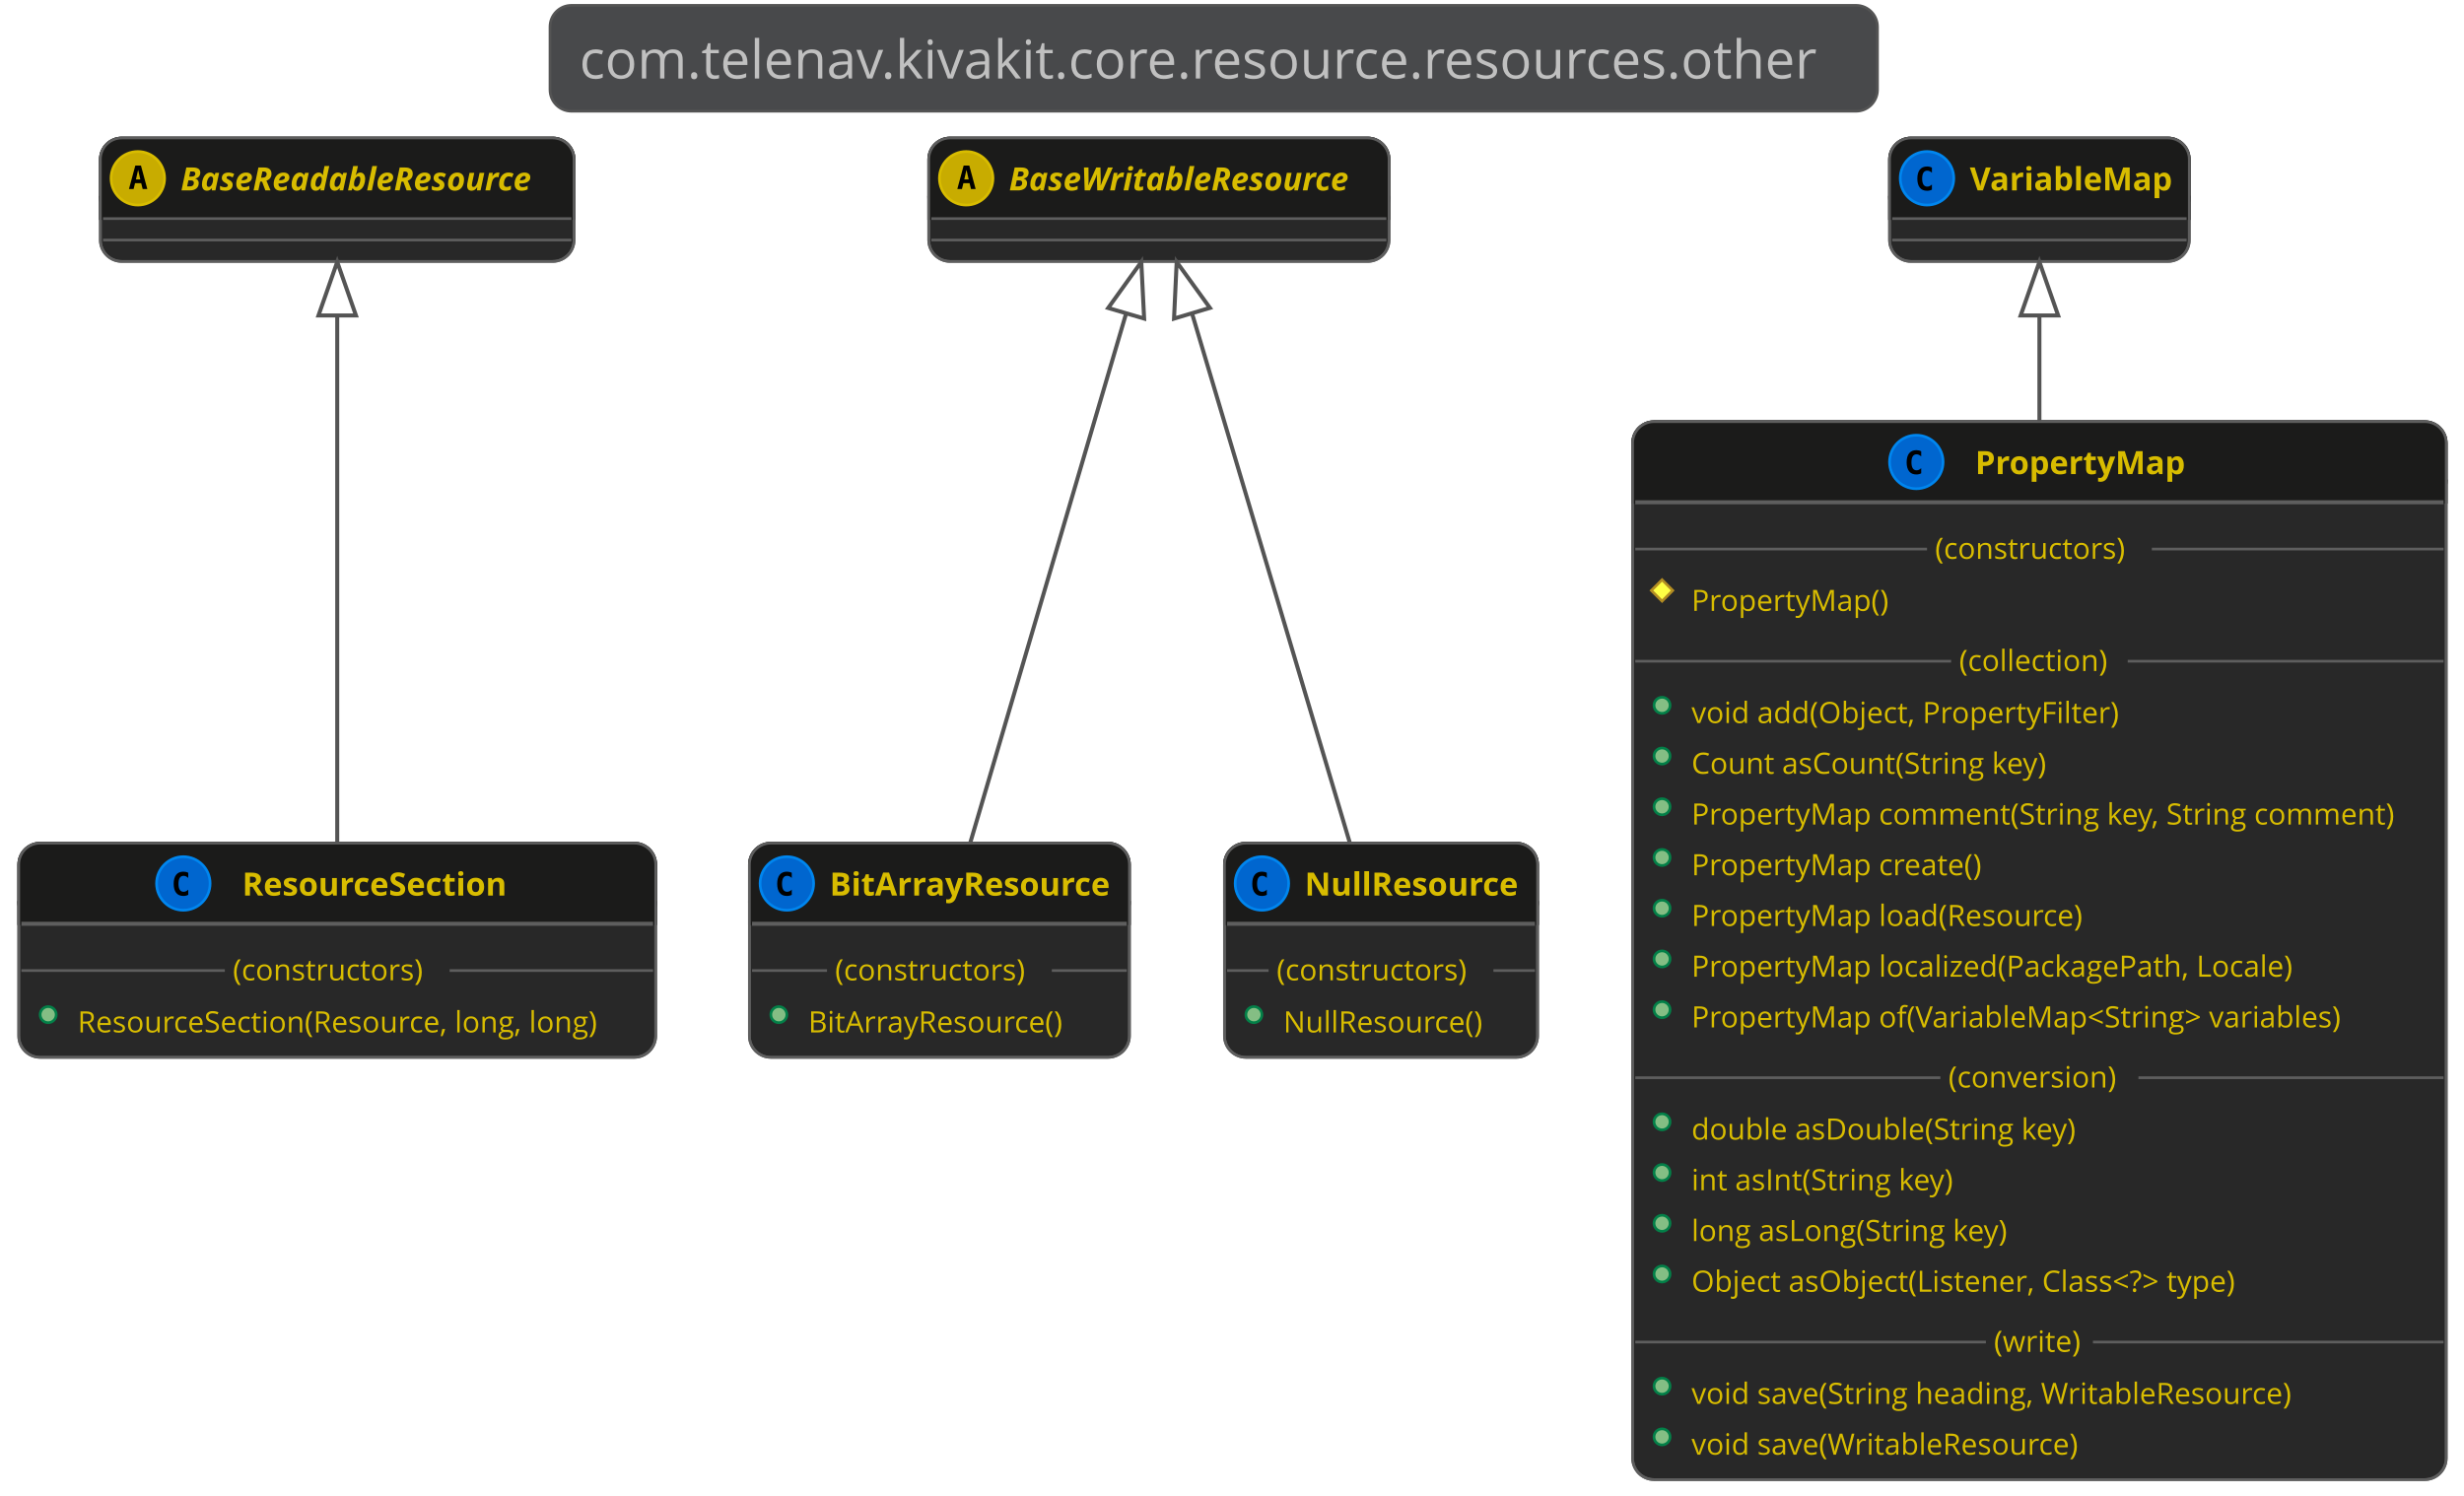
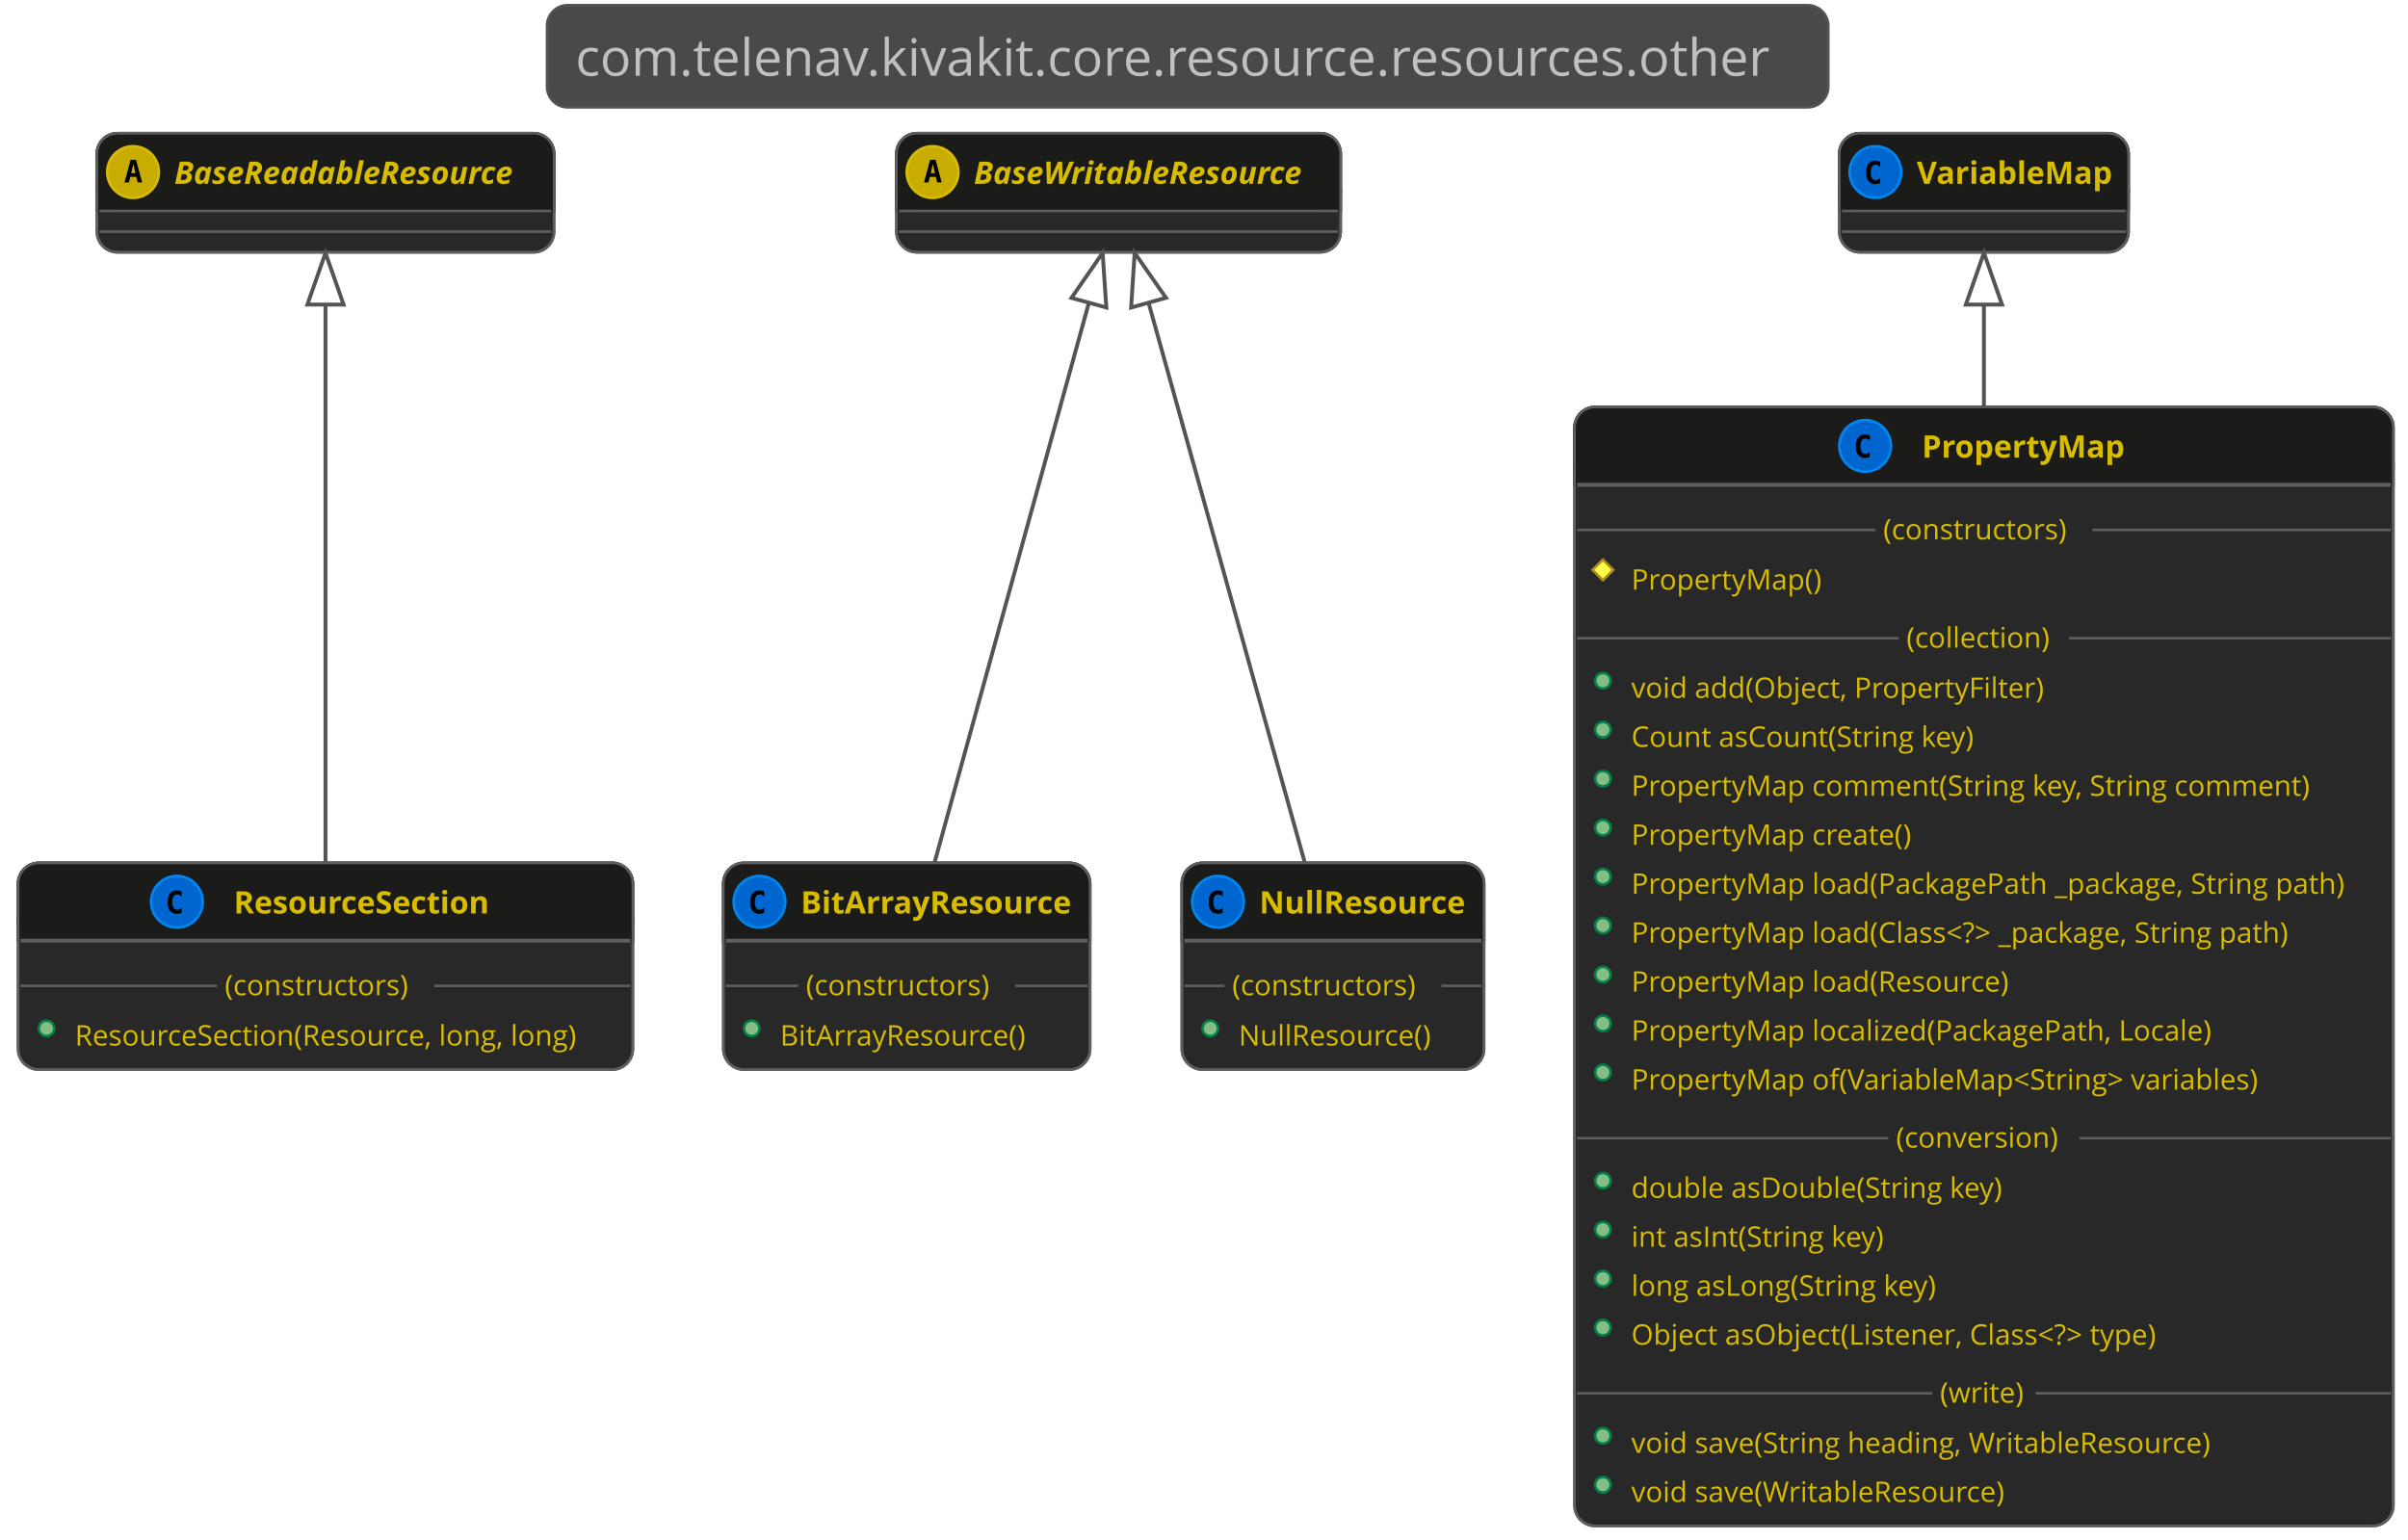
- <svg xmlns="http://www.w3.org/2000/svg" contentScriptType="application/ecmascript" contentStyleType="text/css" height="582.292px" preserveAspectRatio="none" style="width:959px;height:582px;background:#333333;" version="1.1" viewBox="0 0 959 582" width="959.375px" zoomAndPan="magnify">
+ <svg xmlns="http://www.w3.org/2000/svg" contentScriptType="application/ecmascript" contentStyleType="text/css" height="621.875px" preserveAspectRatio="none" style="width:971px;height:621px;background:#333333;" version="1.1" viewBox="0 0 971 621" width="971.875px" zoomAndPan="magnify">
  <defs />
  <g>
-     <rect fill="#48494B" height="41.203" rx="8.333" ry="8.333" style="stroke:#545454;stroke-width:1.042;" width="516.667" x="214.062" y="2.083" />
-     <text fill="#C0C0C0" font-family="Open Sans,Avenir,Nunito,Arial,Helvetica,SansSerif" font-size="20.833" lengthAdjust="spacing" textLength="493.75" x="225.521" y="30.558">com.telenav.kivakit.core.resource.resources.other</text>
+     <rect fill="#48494B" height="41.203" rx="8.333" ry="8.333" style="stroke:#545454;stroke-width:1.042;" width="516.667" x="220.573" y="2.083" />
+     <text fill="#C0C0C0" font-family="Open Sans,Avenir,Nunito,Arial,Helvetica,SansSerif" font-size="20.833" lengthAdjust="spacing" textLength="493.75" x="232.031" y="30.558">com.telenav.kivakit.core.resource.resources.other</text>
    <rect codeLine="6" fill="#282828" height="48.055" id="BaseReadableResource" rx="8.333" ry="8.333" style="stroke:#5E5E5E;stroke-width:1.042;" width="184.375" x="39.062" y="53.703" />
    <rect fill="#1B1B1A" height="31.388" rx="8.333" ry="8.333" style="stroke:#1B1B1A;stroke-width:1.042;" width="184.375" x="39.062" y="53.703" />
    <rect fill="#1B1B1A" height="8.333" style="stroke:#1B1B1A;stroke-width:1.042;" width="184.375" x="39.062" y="76.758" />
    <rect codeLine="6" fill="none" height="48.055" id="BaseReadableResource" rx="8.333" ry="8.333" style="stroke:#5E5E5E;stroke-width:1.042;" width="184.375" x="39.062" y="53.703" />
    <ellipse cx="53.646" cy="69.397" fill="#C8AC00" rx="10.417" ry="10.417" style="stroke:#D8BC00;stroke-width:1.042;" />
    <path d="M53.76,66.099 L52.911,69.828 L54.614,69.828 Z M52.661,64.451 L54.864,64.451 L57.324,73.564 L55.524,73.564 L54.962,71.311 L52.551,71.311 L52.002,73.564 L50.201,73.564 Z " fill="#000000" />
    <text fill="#D8BC00" font-family="Open Sans,Avenir,Nunito,Arial,Helvetica,SansSerif" font-size="12.5" font-style="italic" font-weight="bold" lengthAdjust="spacing" textLength="146.875" x="70.312" y="74.121">BaseReadableResource</text>
    <line style="stroke:#5E5E5E;stroke-width:1.042;" x1="40.104" x2="222.396" y1="85.091" y2="85.091" />
    <line style="stroke:#5E5E5E;stroke-width:1.042;" x1="40.104" x2="222.396" y1="93.424" y2="93.424" />
    <rect codeLine="7" fill="#282828" height="48.055" id="BaseWritableResource" rx="8.333" ry="8.333" style="stroke:#5E5E5E;stroke-width:1.042;" width="179.167" x="361.458" y="53.703" />
    <rect fill="#1B1B1A" height="31.388" rx="8.333" ry="8.333" style="stroke:#1B1B1A;stroke-width:1.042;" width="179.167" x="361.458" y="53.703" />
    <rect fill="#1B1B1A" height="8.333" style="stroke:#1B1B1A;stroke-width:1.042;" width="179.167" x="361.458" y="76.758" />
    <rect codeLine="7" fill="none" height="48.055" id="BaseWritableResource" rx="8.333" ry="8.333" style="stroke:#5E5E5E;stroke-width:1.042;" width="179.167" x="361.458" y="53.703" />
    <ellipse cx="376.042" cy="69.397" fill="#C8AC00" rx="10.417" ry="10.417" style="stroke:#D8BC00;stroke-width:1.042;" />
    <path d="M376.156,66.099 L375.307,69.828 L377.01,69.828 Z M375.057,64.451 L377.26,64.451 L379.72,73.564 L377.92,73.564 L377.358,71.311 L374.947,71.311 L374.398,73.564 L372.597,73.564 Z " fill="#000000" />
    <text fill="#D8BC00" font-family="Open Sans,Avenir,Nunito,Arial,Helvetica,SansSerif" font-size="12.5" font-style="italic" font-weight="bold" lengthAdjust="spacing" textLength="141.667" x="392.708" y="74.121">BaseWritableResource</text>
    <line style="stroke:#5E5E5E;stroke-width:1.042;" x1="362.5" x2="539.583" y1="85.091" y2="85.091" />
    <line style="stroke:#5E5E5E;stroke-width:1.042;" x1="362.5" x2="539.583" y1="93.424" y2="93.424" />
-     <rect codeLine="10" fill="#282828" height="83.378" id="BitArrayResource" rx="8.333" ry="8.333" style="stroke:#5E5E5E;stroke-width:1.042;" width="147.917" x="291.667" y="328.182" />
-     <rect fill="#1B1B1A" height="31.388" rx="8.333" ry="8.333" style="stroke:#1B1B1A;stroke-width:1.042;" width="147.917" x="291.667" y="328.182" />
-     <rect fill="#1B1B1A" height="8.333" style="stroke:#1B1B1A;stroke-width:1.042;" width="147.917" x="291.667" y="351.237" />
-     <rect codeLine="10" fill="none" height="83.378" id="BitArrayResource" rx="8.333" ry="8.333" style="stroke:#5E5E5E;stroke-width:1.042;" width="147.917" x="291.667" y="328.182" />
-     <ellipse cx="306.25" cy="343.876" fill="#0066CF" rx="10.417" ry="10.417" style="stroke:#0086EF;stroke-width:1.042;" />
-     <path d="M308.16,348.301 Q307.733,348.521 307.263,348.631 Q306.793,348.741 306.274,348.741 Q304.431,348.741 303.461,347.526 Q302.49,346.311 302.49,344.017 Q302.49,341.716 303.461,340.501 Q304.431,339.286 306.274,339.286 Q306.793,339.286 307.269,339.396 Q307.745,339.506 308.16,339.726 L308.16,341.728 Q307.697,341.3 307.26,341.102 Q306.824,340.904 306.36,340.904 Q305.371,340.904 304.868,341.688 Q304.364,342.472 304.364,344.017 Q304.364,345.555 304.868,346.339 Q305.371,347.123 306.36,347.123 Q306.824,347.123 307.26,346.925 Q307.697,346.726 308.16,346.299 Z " fill="#000000" />
-     <text fill="#D8BC00" font-family="Open Sans,Avenir,Nunito,Arial,Helvetica,SansSerif" font-size="12.5" font-weight="bold" lengthAdjust="spacing" textLength="110.417" x="322.917" y="348.6">BitArrayResource</text>
-     <line style="stroke:#5E5E5E;stroke-width:1.562;" x1="292.708" x2="438.542" y1="359.57" y2="359.57" />
-     <ellipse cx="303.125" cy="394.94" fill="#84BE84" rx="3.125" ry="3.125" style="stroke:#038048;stroke-width:1.042;" />
-     <text fill="#D8BC00" font-family="Open Sans,Avenir,Nunito,Arial,Helvetica,SansSerif" font-size="11.458" lengthAdjust="spacing" textLength="105.208" x="314.583" y="401.851">BitArrayResource()</text>
-     <line style="stroke:#5E5E5E;stroke-width:1.042;" x1="292.708" x2="321.875" y1="377.776" y2="377.776" />
-     <text fill="#D8BC00" font-family="Open Sans,Avenir,Nunito,Arial,Helvetica,SansSerif" font-size="11.458" lengthAdjust="spacing" textLength="81.25" x="325" y="381.586">(constructors)</text>
-     <line style="stroke:#5E5E5E;stroke-width:1.042;" x1="409.375" x2="438.542" y1="377.776" y2="377.776" />
-     <rect codeLine="17" fill="#282828" height="83.378" id="NullResource" rx="8.333" ry="8.333" style="stroke:#5E5E5E;stroke-width:1.042;" width="121.875" x="476.562" y="328.182" />
-     <rect fill="#1B1B1A" height="31.388" rx="8.333" ry="8.333" style="stroke:#1B1B1A;stroke-width:1.042;" width="121.875" x="476.562" y="328.182" />
-     <rect fill="#1B1B1A" height="8.333" style="stroke:#1B1B1A;stroke-width:1.042;" width="121.875" x="476.562" y="351.237" />
-     <rect codeLine="17" fill="none" height="83.378" id="NullResource" rx="8.333" ry="8.333" style="stroke:#5E5E5E;stroke-width:1.042;" width="121.875" x="476.562" y="328.182" />
-     <ellipse cx="491.146" cy="343.876" fill="#0066CF" rx="10.417" ry="10.417" style="stroke:#0086EF;stroke-width:1.042;" />
-     <path d="M493.056,348.301 Q492.629,348.521 492.159,348.631 Q491.689,348.741 491.17,348.741 Q489.327,348.741 488.356,347.526 Q487.386,346.311 487.386,344.017 Q487.386,341.716 488.356,340.501 Q489.327,339.286 491.17,339.286 Q491.689,339.286 492.165,339.396 Q492.641,339.506 493.056,339.726 L493.056,341.728 Q492.592,341.3 492.156,341.102 Q491.72,340.904 491.256,340.904 Q490.267,340.904 489.763,341.688 Q489.26,342.472 489.26,344.017 Q489.26,345.555 489.763,346.339 Q490.267,347.123 491.256,347.123 Q491.72,347.123 492.156,346.925 Q492.592,346.726 493.056,346.299 Z " fill="#000000" />
-     <text fill="#D8BC00" font-family="Open Sans,Avenir,Nunito,Arial,Helvetica,SansSerif" font-size="12.5" font-weight="bold" lengthAdjust="spacing" textLength="84.375" x="507.812" y="348.6">NullResource</text>
-     <line style="stroke:#5E5E5E;stroke-width:1.562;" x1="477.604" x2="597.396" y1="359.57" y2="359.57" />
-     <ellipse cx="488.021" cy="394.94" fill="#84BE84" rx="3.125" ry="3.125" style="stroke:#038048;stroke-width:1.042;" />
-     <text fill="#D8BC00" font-family="Open Sans,Avenir,Nunito,Arial,Helvetica,SansSerif" font-size="11.458" lengthAdjust="spacing" textLength="82.292" x="499.479" y="401.851">NullResource()</text>
-     <line style="stroke:#5E5E5E;stroke-width:1.042;" x1="477.604" x2="493.75" y1="377.776" y2="377.776" />
-     <text fill="#D8BC00" font-family="Open Sans,Avenir,Nunito,Arial,Helvetica,SansSerif" font-size="11.458" lengthAdjust="spacing" textLength="81.25" x="496.875" y="381.586">(constructors)</text>
-     <line style="stroke:#5E5E5E;stroke-width:1.042;" x1="581.25" x2="597.396" y1="377.776" y2="377.776" />
-     <rect fill="#282828" height="48.055" id="VariableMap" rx="8.333" ry="8.333" style="stroke:#5E5E5E;stroke-width:1.042;" width="116.667" x="735.417" y="53.703" />
-     <rect fill="#1B1B1A" height="31.388" rx="8.333" ry="8.333" style="stroke:#1B1B1A;stroke-width:1.042;" width="116.667" x="735.417" y="53.703" />
-     <rect fill="#1B1B1A" height="8.333" style="stroke:#1B1B1A;stroke-width:1.042;" width="116.667" x="735.417" y="76.758" />
-     <rect fill="none" height="48.055" id="VariableMap" rx="8.333" ry="8.333" style="stroke:#5E5E5E;stroke-width:1.042;" width="116.667" x="735.417" y="53.703" />
-     <ellipse cx="750" cy="69.397" fill="#0066CF" rx="10.417" ry="10.417" style="stroke:#0086EF;stroke-width:1.042;" />
-     <path d="M751.91,73.822 Q751.483,74.042 751.013,74.152 Q750.543,74.261 750.024,74.261 Q748.181,74.261 747.211,73.047 Q746.24,71.832 746.24,69.537 Q746.24,67.236 747.211,66.022 Q748.181,64.807 750.024,64.807 Q750.543,64.807 751.019,64.917 Q751.495,65.027 751.91,65.247 L751.91,67.249 Q751.447,66.821 751.01,66.623 Q750.574,66.425 750.11,66.425 Q749.121,66.425 748.618,67.209 Q748.114,67.993 748.114,69.537 Q748.114,71.075 748.618,71.86 Q749.121,72.644 750.11,72.644 Q750.574,72.644 751.01,72.446 Q751.447,72.247 751.91,71.82 Z " fill="#000000" />
-     <text fill="#D8BC00" font-family="Open Sans,Avenir,Nunito,Arial,Helvetica,SansSerif" font-size="12.5" font-weight="bold" lengthAdjust="spacing" textLength="79.167" x="766.667" y="74.121">VariableMap</text>
-     <line style="stroke:#5E5E5E;stroke-width:1.042;" x1="736.458" x2="851.042" y1="85.091" y2="85.091" />
-     <line style="stroke:#5E5E5E;stroke-width:1.042;" x1="736.458" x2="851.042" y1="93.424" y2="93.424" />
-     <rect codeLine="24" fill="#282828" height="411.796" id="PropertyMap" rx="8.333" ry="8.333" style="stroke:#5E5E5E;stroke-width:1.042;" width="316.667" x="635.417" y="164.119" />
-     <rect fill="#1B1B1A" height="31.388" rx="8.333" ry="8.333" style="stroke:#1B1B1A;stroke-width:1.042;" width="316.667" x="635.417" y="164.119" />
-     <rect fill="#1B1B1A" height="8.333" style="stroke:#1B1B1A;stroke-width:1.042;" width="316.667" x="635.417" y="187.174" />
-     <rect codeLine="24" fill="none" height="411.796" id="PropertyMap" rx="8.333" ry="8.333" style="stroke:#5E5E5E;stroke-width:1.042;" width="316.667" x="635.417" y="164.119" />
-     <ellipse cx="745.833" cy="179.814" fill="#0066CF" rx="10.417" ry="10.417" style="stroke:#0086EF;stroke-width:1.042;" />
-     <path d="M747.744,184.239 Q747.317,184.458 746.846,184.568 Q746.376,184.678 745.858,184.678 Q744.014,184.678 743.044,183.464 Q742.074,182.249 742.074,179.954 Q742.074,177.653 743.044,176.438 Q744.014,175.224 745.858,175.224 Q746.376,175.224 746.853,175.334 Q747.329,175.444 747.744,175.663 L747.744,177.665 Q747.28,177.238 746.843,177.04 Q746.407,176.841 745.943,176.841 Q744.954,176.841 744.451,177.625 Q743.947,178.41 743.947,179.954 Q743.947,181.492 744.451,182.276 Q744.954,183.061 745.943,183.061 Q746.407,183.061 746.843,182.862 Q747.28,182.664 747.744,182.237 Z " fill="#000000" />
-     <text fill="#D8BC00" font-family="Open Sans,Avenir,Nunito,Arial,Helvetica,SansSerif" font-size="12.5" font-weight="bold" lengthAdjust="spacing" textLength="81.25" x="768.75" y="184.538">PropertyMap</text>
-     <line style="stroke:#5E5E5E;stroke-width:1.562;" x1="636.458" x2="951.042" y1="195.508" y2="195.508" />
-     <polygon fill="#FFFF44" points="646.875,225.669,651.042,229.836,646.875,234.003,642.708,229.836" style="stroke:#B38D22;stroke-width:1.042;" />
-     <text fill="#D8BC00" font-family="Open Sans,Avenir,Nunito,Arial,Helvetica,SansSerif" font-size="11.458" lengthAdjust="spacing" textLength="79.167" x="658.333" y="237.789">PropertyMap()</text>
-     <line style="stroke:#5E5E5E;stroke-width:1.042;" x1="636.458" x2="750" y1="213.714" y2="213.714" />
-     <text fill="#D8BC00" font-family="Open Sans,Avenir,Nunito,Arial,Helvetica,SansSerif" font-size="11.458" lengthAdjust="spacing" textLength="81.25" x="753.125" y="217.523">(constructors)</text>
-     <line style="stroke:#5E5E5E;stroke-width:1.042;" x1="837.5" x2="951.042" y1="213.714" y2="213.714" />
-     <ellipse cx="646.875" cy="274.534" fill="#84BE84" rx="3.125" ry="3.125" style="stroke:#038048;stroke-width:1.042;" />
-     <text fill="#D8BC00" font-family="Open Sans,Avenir,Nunito,Arial,Helvetica,SansSerif" font-size="11.458" lengthAdjust="spacing" textLength="175" x="658.333" y="281.445">void add(Object, PropertyFilter)</text>
-     <ellipse cx="646.875" cy="294.279" fill="#84BE84" rx="3.125" ry="3.125" style="stroke:#038048;stroke-width:1.042;" />
-     <text fill="#D8BC00" font-family="Open Sans,Avenir,Nunito,Arial,Helvetica,SansSerif" font-size="11.458" lengthAdjust="spacing" textLength="147.917" x="658.333" y="301.19">Count asCount(String key)</text>
-     <ellipse cx="646.875" cy="314.024" fill="#84BE84" rx="3.125" ry="3.125" style="stroke:#038048;stroke-width:1.042;" />
-     <text fill="#D8BC00" font-family="Open Sans,Avenir,Nunito,Arial,Helvetica,SansSerif" font-size="11.458" lengthAdjust="spacing" textLength="284.375" x="658.333" y="320.935">PropertyMap comment(String key, String comment)</text>
-     <ellipse cx="646.875" cy="333.769" fill="#84BE84" rx="3.125" ry="3.125" style="stroke:#038048;stroke-width:1.042;" />
-     <text fill="#D8BC00" font-family="Open Sans,Avenir,Nunito,Arial,Helvetica,SansSerif" font-size="11.458" lengthAdjust="spacing" textLength="116.667" x="658.333" y="340.68">PropertyMap create()</text>
-     <ellipse cx="646.875" cy="353.514" fill="#84BE84" rx="3.125" ry="3.125" style="stroke:#038048;stroke-width:1.042;" />
-     <text fill="#D8BC00" font-family="Open Sans,Avenir,Nunito,Arial,Helvetica,SansSerif" font-size="11.458" lengthAdjust="spacing" textLength="158.333" x="658.333" y="360.425">PropertyMap load(Resource)</text>
-     <ellipse cx="646.875" cy="373.259" fill="#84BE84" rx="3.125" ry="3.125" style="stroke:#038048;stroke-width:1.042;" />
-     <text fill="#D8BC00" font-family="Open Sans,Avenir,Nunito,Arial,Helvetica,SansSerif" font-size="11.458" lengthAdjust="spacing" textLength="241.667" x="658.333" y="380.17">PropertyMap localized(PackagePath, Locale)</text>
-     <ellipse cx="646.875" cy="393.003" fill="#84BE84" rx="3.125" ry="3.125" style="stroke:#038048;stroke-width:1.042;" />
-     <text fill="#D8BC00" font-family="Open Sans,Avenir,Nunito,Arial,Helvetica,SansSerif" font-size="11.458" lengthAdjust="spacing" textLength="266.667" x="658.333" y="399.915">PropertyMap of(VariableMap&lt;String&gt; variables)</text>
-     <line style="stroke:#5E5E5E;stroke-width:1.042;" x1="636.458" x2="759.375" y1="257.37" y2="257.37" />
-     <text fill="#D8BC00" font-family="Open Sans,Avenir,Nunito,Arial,Helvetica,SansSerif" font-size="11.458" lengthAdjust="spacing" textLength="62.5" x="762.5" y="261.18">(collection)</text>
-     <line style="stroke:#5E5E5E;stroke-width:1.042;" x1="828.125" x2="951.042" y1="257.37" y2="257.37" />
-     <ellipse cx="646.875" cy="436.66" fill="#84BE84" rx="3.125" ry="3.125" style="stroke:#038048;stroke-width:1.042;" />
-     <text fill="#D8BC00" font-family="Open Sans,Avenir,Nunito,Arial,Helvetica,SansSerif" font-size="11.458" lengthAdjust="spacing" textLength="157.292" x="658.333" y="443.571">double asDouble(String key)</text>
-     <ellipse cx="646.875" cy="456.405" fill="#84BE84" rx="3.125" ry="3.125" style="stroke:#038048;stroke-width:1.042;" />
-     <text fill="#D8BC00" font-family="Open Sans,Avenir,Nunito,Arial,Helvetica,SansSerif" font-size="11.458" lengthAdjust="spacing" textLength="108.333" x="658.333" y="463.316">int asInt(String key)</text>
-     <ellipse cx="646.875" cy="476.149" fill="#84BE84" rx="3.125" ry="3.125" style="stroke:#038048;stroke-width:1.042;" />
-     <text fill="#D8BC00" font-family="Open Sans,Avenir,Nunito,Arial,Helvetica,SansSerif" font-size="11.458" lengthAdjust="spacing" textLength="132.292" x="658.333" y="483.061">long asLong(String key)</text>
-     <ellipse cx="646.875" cy="495.894" fill="#84BE84" rx="3.125" ry="3.125" style="stroke:#038048;stroke-width:1.042;" />
-     <text fill="#D8BC00" font-family="Open Sans,Avenir,Nunito,Arial,Helvetica,SansSerif" font-size="11.458" lengthAdjust="spacing" textLength="229.167" x="658.333" y="502.806">Object asObject(Listener, Class&lt;?&gt; type)</text>
-     <line style="stroke:#5E5E5E;stroke-width:1.042;" x1="636.458" x2="755.208" y1="419.496" y2="419.496" />
-     <text fill="#D8BC00" font-family="Open Sans,Avenir,Nunito,Arial,Helvetica,SansSerif" font-size="11.458" lengthAdjust="spacing" textLength="70.833" x="758.333" y="423.305">(conversion)</text>
-     <line style="stroke:#5E5E5E;stroke-width:1.042;" x1="832.292" x2="951.042" y1="419.496" y2="419.496" />
-     <ellipse cx="646.875" cy="539.551" fill="#84BE84" rx="3.125" ry="3.125" style="stroke:#038048;stroke-width:1.042;" />
-     <text fill="#D8BC00" font-family="Open Sans,Avenir,Nunito,Arial,Helvetica,SansSerif" font-size="11.458" lengthAdjust="spacing" textLength="244.792" x="658.333" y="546.462">void save(String heading, WritableResource)</text>
-     <ellipse cx="646.875" cy="559.296" fill="#84BE84" rx="3.125" ry="3.125" style="stroke:#038048;stroke-width:1.042;" />
-     <text fill="#D8BC00" font-family="Open Sans,Avenir,Nunito,Arial,Helvetica,SansSerif" font-size="11.458" lengthAdjust="spacing" textLength="157.292" x="658.333" y="566.207">void save(WritableResource)</text>
-     <line style="stroke:#5E5E5E;stroke-width:1.042;" x1="636.458" x2="772.917" y1="522.387" y2="522.387" />
-     <text fill="#D8BC00" font-family="Open Sans,Avenir,Nunito,Arial,Helvetica,SansSerif" font-size="11.458" lengthAdjust="spacing" textLength="35.417" x="776.042" y="526.196">(write)</text>
-     <line style="stroke:#5E5E5E;stroke-width:1.042;" x1="814.583" x2="951.042" y1="522.387" y2="522.387" />
-     <rect codeLine="47" fill="#282828" height="83.378" id="ResourceSection" rx="8.333" ry="8.333" style="stroke:#5E5E5E;stroke-width:1.042;" width="247.917" x="7.292" y="328.182" />
-     <rect fill="#1B1B1A" height="31.388" rx="8.333" ry="8.333" style="stroke:#1B1B1A;stroke-width:1.042;" width="247.917" x="7.292" y="328.182" />
-     <rect fill="#1B1B1A" height="8.333" style="stroke:#1B1B1A;stroke-width:1.042;" width="247.917" x="7.292" y="351.237" />
-     <rect codeLine="47" fill="none" height="83.378" id="ResourceSection" rx="8.333" ry="8.333" style="stroke:#5E5E5E;stroke-width:1.042;" width="247.917" x="7.292" y="328.182" />
-     <ellipse cx="71.354" cy="343.876" fill="#0066CF" rx="10.417" ry="10.417" style="stroke:#0086EF;stroke-width:1.042;" />
-     <path d="M73.265,348.301 Q72.837,348.521 72.367,348.631 Q71.897,348.741 71.379,348.741 Q69.535,348.741 68.565,347.526 Q67.594,346.311 67.594,344.017 Q67.594,341.716 68.565,340.501 Q69.535,339.286 71.379,339.286 Q71.897,339.286 72.374,339.396 Q72.85,339.506 73.265,339.726 L73.265,341.728 Q72.801,341.3 72.364,341.102 Q71.928,340.904 71.464,340.904 Q70.475,340.904 69.972,341.688 Q69.468,342.472 69.468,344.017 Q69.468,345.555 69.972,346.339 Q70.475,347.123 71.464,347.123 Q71.928,347.123 72.364,346.925 Q72.801,346.726 73.265,346.299 Z " fill="#000000" />
-     <text fill="#D8BC00" font-family="Open Sans,Avenir,Nunito,Arial,Helvetica,SansSerif" font-size="12.5" font-weight="bold" lengthAdjust="spacing" textLength="105.208" x="94.271" y="348.6">ResourceSection</text>
-     <line style="stroke:#5E5E5E;stroke-width:1.562;" x1="8.333" x2="254.167" y1="359.57" y2="359.57" />
-     <ellipse cx="18.75" cy="394.94" fill="#84BE84" rx="3.125" ry="3.125" style="stroke:#038048;stroke-width:1.042;" />
-     <text fill="#D8BC00" font-family="Open Sans,Avenir,Nunito,Arial,Helvetica,SansSerif" font-size="11.458" lengthAdjust="spacing" textLength="215.625" x="30.208" y="401.851">ResourceSection(Resource, long, long)</text>
-     <line style="stroke:#5E5E5E;stroke-width:1.042;" x1="8.333" x2="87.5" y1="377.776" y2="377.776" />
-     <text fill="#D8BC00" font-family="Open Sans,Avenir,Nunito,Arial,Helvetica,SansSerif" font-size="11.458" lengthAdjust="spacing" textLength="81.25" x="90.625" y="381.586">(constructors)</text>
-     <line style="stroke:#5E5E5E;stroke-width:1.042;" x1="175" x2="254.167" y1="377.776" y2="377.776" />
-     <path codeLine="9" d="M438.25,122.151 C421.844,177.859 393.615,273.734 377.615,328.088 " fill="none" id="BaseWritableResource-backto-BitArrayResource" style="stroke:#545454;stroke-width:1.562;" />
-     <polygon fill="none" points="431.312,119.88,444.198,101.953,445.302,123.995,431.312,119.88" style="stroke:#545454;stroke-width:1.562;" />
-     <path codeLine="16" d="M463.99,122.151 C480.594,177.859 509.167,273.734 525.365,328.088 " fill="none" id="BaseWritableResource-backto-NullResource" style="stroke:#545454;stroke-width:1.562;" />
-     <polygon fill="none" points="456.938,124.005,457.969,101.953,470.906,119.838,456.938,124.005" style="stroke:#545454;stroke-width:1.562;" />
-     <path codeLine="23" d="M793.75,123.203 C793.75,135.213 793.75,149.026 793.75,163.859 " fill="none" id="VariableMap-backto-PropertyMap" style="stroke:#545454;stroke-width:1.562;" />
-     <polygon fill="none" points="786.458,122.786,793.75,101.953,801.042,122.786,786.458,122.786" style="stroke:#545454;stroke-width:1.562;" />
-     <path codeLine="46" d="M131.25,122.89 C131.25,178.703 131.25,273.974 131.25,328.088 " fill="none" id="BaseReadableResource-backto-ResourceSection" style="stroke:#545454;stroke-width:1.562;" />
-     <polygon fill="none" points="123.958,122.786,131.25,101.953,138.542,122.786,123.958,122.786" style="stroke:#545454;stroke-width:1.562;" />
+     <rect codeLine="10" fill="#282828" height="83.378" id="BitArrayResource" rx="8.333" ry="8.333" style="stroke:#5E5E5E;stroke-width:1.042;" width="147.917" x="291.667" y="347.974" />
+     <rect fill="#1B1B1A" height="31.388" rx="8.333" ry="8.333" style="stroke:#1B1B1A;stroke-width:1.042;" width="147.917" x="291.667" y="347.974" />
+     <rect fill="#1B1B1A" height="8.333" style="stroke:#1B1B1A;stroke-width:1.042;" width="147.917" x="291.667" y="371.029" />
+     <rect codeLine="10" fill="none" height="83.378" id="BitArrayResource" rx="8.333" ry="8.333" style="stroke:#5E5E5E;stroke-width:1.042;" width="147.917" x="291.667" y="347.974" />
+     <ellipse cx="306.25" cy="363.668" fill="#0066CF" rx="10.417" ry="10.417" style="stroke:#0086EF;stroke-width:1.042;" />
+     <path d="M308.16,368.093 Q307.733,368.313 307.263,368.422 Q306.793,368.532 306.274,368.532 Q304.431,368.532 303.461,367.318 Q302.49,366.103 302.49,363.808 Q302.49,361.507 303.461,360.293 Q304.431,359.078 306.274,359.078 Q306.793,359.078 307.269,359.188 Q307.745,359.298 308.16,359.517 L308.16,361.519 Q307.697,361.092 307.26,360.894 Q306.824,360.695 306.36,360.695 Q305.371,360.695 304.868,361.48 Q304.364,362.264 304.364,363.808 Q304.364,365.346 304.868,366.131 Q305.371,366.915 306.36,366.915 Q306.824,366.915 307.26,366.716 Q307.697,366.518 308.16,366.091 Z " fill="#000000" />
+     <text fill="#D8BC00" font-family="Open Sans,Avenir,Nunito,Arial,Helvetica,SansSerif" font-size="12.5" font-weight="bold" lengthAdjust="spacing" textLength="110.417" x="322.917" y="368.392">BitArrayResource</text>
+     <line style="stroke:#5E5E5E;stroke-width:1.562;" x1="292.708" x2="438.542" y1="379.362" y2="379.362" />
+     <ellipse cx="303.125" cy="414.732" fill="#84BE84" rx="3.125" ry="3.125" style="stroke:#038048;stroke-width:1.042;" />
+     <text fill="#D8BC00" font-family="Open Sans,Avenir,Nunito,Arial,Helvetica,SansSerif" font-size="11.458" lengthAdjust="spacing" textLength="105.208" x="314.583" y="421.643">BitArrayResource()</text>
+     <line style="stroke:#5E5E5E;stroke-width:1.042;" x1="292.708" x2="321.875" y1="397.568" y2="397.568" />
+     <text fill="#D8BC00" font-family="Open Sans,Avenir,Nunito,Arial,Helvetica,SansSerif" font-size="11.458" lengthAdjust="spacing" textLength="81.25" x="325" y="401.377">(constructors)</text>
+     <line style="stroke:#5E5E5E;stroke-width:1.042;" x1="409.375" x2="438.542" y1="397.568" y2="397.568" />
+     <rect codeLine="17" fill="#282828" height="83.378" id="NullResource" rx="8.333" ry="8.333" style="stroke:#5E5E5E;stroke-width:1.042;" width="121.875" x="476.562" y="347.974" />
+     <rect fill="#1B1B1A" height="31.388" rx="8.333" ry="8.333" style="stroke:#1B1B1A;stroke-width:1.042;" width="121.875" x="476.562" y="347.974" />
+     <rect fill="#1B1B1A" height="8.333" style="stroke:#1B1B1A;stroke-width:1.042;" width="121.875" x="476.562" y="371.029" />
+     <rect codeLine="17" fill="none" height="83.378" id="NullResource" rx="8.333" ry="8.333" style="stroke:#5E5E5E;stroke-width:1.042;" width="121.875" x="476.562" y="347.974" />
+     <ellipse cx="491.146" cy="363.668" fill="#0066CF" rx="10.417" ry="10.417" style="stroke:#0086EF;stroke-width:1.042;" />
+     <path d="M493.056,368.093 Q492.629,368.313 492.159,368.422 Q491.689,368.532 491.17,368.532 Q489.327,368.532 488.356,367.318 Q487.386,366.103 487.386,363.808 Q487.386,361.507 488.356,360.293 Q489.327,359.078 491.17,359.078 Q491.689,359.078 492.165,359.188 Q492.641,359.298 493.056,359.517 L493.056,361.519 Q492.592,361.092 492.156,360.894 Q491.72,360.695 491.256,360.695 Q490.267,360.695 489.763,361.48 Q489.26,362.264 489.26,363.808 Q489.26,365.346 489.763,366.131 Q490.267,366.915 491.256,366.915 Q491.72,366.915 492.156,366.716 Q492.592,366.518 493.056,366.091 Z " fill="#000000" />
+     <text fill="#D8BC00" font-family="Open Sans,Avenir,Nunito,Arial,Helvetica,SansSerif" font-size="12.5" font-weight="bold" lengthAdjust="spacing" textLength="84.375" x="507.812" y="368.392">NullResource</text>
+     <line style="stroke:#5E5E5E;stroke-width:1.562;" x1="477.604" x2="597.396" y1="379.362" y2="379.362" />
+     <ellipse cx="488.021" cy="414.732" fill="#84BE84" rx="3.125" ry="3.125" style="stroke:#038048;stroke-width:1.042;" />
+     <text fill="#D8BC00" font-family="Open Sans,Avenir,Nunito,Arial,Helvetica,SansSerif" font-size="11.458" lengthAdjust="spacing" textLength="82.292" x="499.479" y="421.643">NullResource()</text>
+     <line style="stroke:#5E5E5E;stroke-width:1.042;" x1="477.604" x2="493.75" y1="397.568" y2="397.568" />
+     <text fill="#D8BC00" font-family="Open Sans,Avenir,Nunito,Arial,Helvetica,SansSerif" font-size="11.458" lengthAdjust="spacing" textLength="81.25" x="496.875" y="401.377">(constructors)</text>
+     <line style="stroke:#5E5E5E;stroke-width:1.042;" x1="581.25" x2="597.396" y1="397.568" y2="397.568" />
+     <rect fill="#282828" height="48.055" id="VariableMap" rx="8.333" ry="8.333" style="stroke:#5E5E5E;stroke-width:1.042;" width="116.667" x="741.667" y="53.703" />
+     <rect fill="#1B1B1A" height="31.388" rx="8.333" ry="8.333" style="stroke:#1B1B1A;stroke-width:1.042;" width="116.667" x="741.667" y="53.703" />
+     <rect fill="#1B1B1A" height="8.333" style="stroke:#1B1B1A;stroke-width:1.042;" width="116.667" x="741.667" y="76.758" />
+     <rect fill="none" height="48.055" id="VariableMap" rx="8.333" ry="8.333" style="stroke:#5E5E5E;stroke-width:1.042;" width="116.667" x="741.667" y="53.703" />
+     <ellipse cx="756.25" cy="69.397" fill="#0066CF" rx="10.417" ry="10.417" style="stroke:#0086EF;stroke-width:1.042;" />
+     <path d="M758.16,73.822 Q757.733,74.042 757.263,74.152 Q756.793,74.261 756.274,74.261 Q754.431,74.261 753.461,73.047 Q752.49,71.832 752.49,69.537 Q752.49,67.236 753.461,66.022 Q754.431,64.807 756.274,64.807 Q756.793,64.807 757.269,64.917 Q757.745,65.027 758.16,65.247 L758.16,67.249 Q757.697,66.821 757.26,66.623 Q756.824,66.425 756.36,66.425 Q755.371,66.425 754.868,67.209 Q754.364,67.993 754.364,69.537 Q754.364,71.075 754.868,71.86 Q755.371,72.644 756.36,72.644 Q756.824,72.644 757.26,72.446 Q757.697,72.247 758.16,71.82 Z " fill="#000000" />
+     <text fill="#D8BC00" font-family="Open Sans,Avenir,Nunito,Arial,Helvetica,SansSerif" font-size="12.5" font-weight="bold" lengthAdjust="spacing" textLength="79.167" x="772.917" y="74.121">VariableMap</text>
+     <line style="stroke:#5E5E5E;stroke-width:1.042;" x1="742.708" x2="857.292" y1="85.091" y2="85.091" />
+     <line style="stroke:#5E5E5E;stroke-width:1.042;" x1="742.708" x2="857.292" y1="93.424" y2="93.424" />
+     <rect codeLine="24" fill="#282828" height="451.286" id="PropertyMap" rx="8.333" ry="8.333" style="stroke:#5E5E5E;stroke-width:1.042;" width="330.208" x="634.896" y="164.119" />
+     <rect fill="#1B1B1A" height="31.388" rx="8.333" ry="8.333" style="stroke:#1B1B1A;stroke-width:1.042;" width="330.208" x="634.896" y="164.119" />
+     <rect fill="#1B1B1A" height="8.333" style="stroke:#1B1B1A;stroke-width:1.042;" width="330.208" x="634.896" y="187.174" />
+     <rect codeLine="24" fill="none" height="451.286" id="PropertyMap" rx="8.333" ry="8.333" style="stroke:#5E5E5E;stroke-width:1.042;" width="330.208" x="634.896" y="164.119" />
+     <ellipse cx="752.083" cy="179.814" fill="#0066CF" rx="10.417" ry="10.417" style="stroke:#0086EF;stroke-width:1.042;" />
+     <path d="M753.994,184.239 Q753.567,184.458 753.096,184.568 Q752.626,184.678 752.108,184.678 Q750.264,184.678 749.294,183.464 Q748.324,182.249 748.324,179.954 Q748.324,177.653 749.294,176.438 Q750.264,175.224 752.108,175.224 Q752.626,175.224 753.103,175.334 Q753.579,175.444 753.994,175.663 L753.994,177.665 Q753.53,177.238 753.093,177.04 Q752.657,176.841 752.193,176.841 Q751.204,176.841 750.701,177.625 Q750.197,178.41 750.197,179.954 Q750.197,181.492 750.701,182.276 Q751.204,183.061 752.193,183.061 Q752.657,183.061 753.093,182.862 Q753.53,182.664 753.994,182.237 Z " fill="#000000" />
+     <text fill="#D8BC00" font-family="Open Sans,Avenir,Nunito,Arial,Helvetica,SansSerif" font-size="12.5" font-weight="bold" lengthAdjust="spacing" textLength="81.25" x="775" y="184.538">PropertyMap</text>
+     <line style="stroke:#5E5E5E;stroke-width:1.562;" x1="635.938" x2="964.062" y1="195.508" y2="195.508" />
+     <polygon fill="#FFFF44" points="646.354,225.669,650.521,229.836,646.354,234.003,642.188,229.836" style="stroke:#B38D22;stroke-width:1.042;" />
+     <text fill="#D8BC00" font-family="Open Sans,Avenir,Nunito,Arial,Helvetica,SansSerif" font-size="11.458" lengthAdjust="spacing" textLength="79.167" x="657.812" y="237.789">PropertyMap()</text>
+     <line style="stroke:#5E5E5E;stroke-width:1.042;" x1="635.938" x2="756.25" y1="213.714" y2="213.714" />
+     <text fill="#D8BC00" font-family="Open Sans,Avenir,Nunito,Arial,Helvetica,SansSerif" font-size="11.458" lengthAdjust="spacing" textLength="81.25" x="759.375" y="217.523">(constructors)</text>
+     <line style="stroke:#5E5E5E;stroke-width:1.042;" x1="843.75" x2="964.062" y1="213.714" y2="213.714" />
+     <ellipse cx="646.354" cy="274.534" fill="#84BE84" rx="3.125" ry="3.125" style="stroke:#038048;stroke-width:1.042;" />
+     <text fill="#D8BC00" font-family="Open Sans,Avenir,Nunito,Arial,Helvetica,SansSerif" font-size="11.458" lengthAdjust="spacing" textLength="175" x="657.812" y="281.445">void add(Object, PropertyFilter)</text>
+     <ellipse cx="646.354" cy="294.279" fill="#84BE84" rx="3.125" ry="3.125" style="stroke:#038048;stroke-width:1.042;" />
+     <text fill="#D8BC00" font-family="Open Sans,Avenir,Nunito,Arial,Helvetica,SansSerif" font-size="11.458" lengthAdjust="spacing" textLength="147.917" x="657.812" y="301.19">Count asCount(String key)</text>
+     <ellipse cx="646.354" cy="314.024" fill="#84BE84" rx="3.125" ry="3.125" style="stroke:#038048;stroke-width:1.042;" />
+     <text fill="#D8BC00" font-family="Open Sans,Avenir,Nunito,Arial,Helvetica,SansSerif" font-size="11.458" lengthAdjust="spacing" textLength="284.375" x="657.812" y="320.935">PropertyMap comment(String key, String comment)</text>
+     <ellipse cx="646.354" cy="333.769" fill="#84BE84" rx="3.125" ry="3.125" style="stroke:#038048;stroke-width:1.042;" />
+     <text fill="#D8BC00" font-family="Open Sans,Avenir,Nunito,Arial,Helvetica,SansSerif" font-size="11.458" lengthAdjust="spacing" textLength="116.667" x="657.812" y="340.68">PropertyMap create()</text>
+     <ellipse cx="646.354" cy="353.514" fill="#84BE84" rx="3.125" ry="3.125" style="stroke:#038048;stroke-width:1.042;" />
+     <text fill="#D8BC00" font-family="Open Sans,Avenir,Nunito,Arial,Helvetica,SansSerif" font-size="11.458" lengthAdjust="spacing" textLength="297.917" x="657.812" y="360.425">PropertyMap load(PackagePath _package, String path)</text>
+     <ellipse cx="646.354" cy="373.259" fill="#84BE84" rx="3.125" ry="3.125" style="stroke:#038048;stroke-width:1.042;" />
+     <text fill="#D8BC00" font-family="Open Sans,Avenir,Nunito,Arial,Helvetica,SansSerif" font-size="11.458" lengthAdjust="spacing" textLength="283.333" x="657.812" y="380.17">PropertyMap load(Class&lt;?&gt; _package, String path)</text>
+     <ellipse cx="646.354" cy="393.003" fill="#84BE84" rx="3.125" ry="3.125" style="stroke:#038048;stroke-width:1.042;" />
+     <text fill="#D8BC00" font-family="Open Sans,Avenir,Nunito,Arial,Helvetica,SansSerif" font-size="11.458" lengthAdjust="spacing" textLength="158.333" x="657.812" y="399.915">PropertyMap load(Resource)</text>
+     <ellipse cx="646.354" cy="412.748" fill="#84BE84" rx="3.125" ry="3.125" style="stroke:#038048;stroke-width:1.042;" />
+     <text fill="#D8BC00" font-family="Open Sans,Avenir,Nunito,Arial,Helvetica,SansSerif" font-size="11.458" lengthAdjust="spacing" textLength="241.667" x="657.812" y="419.659">PropertyMap localized(PackagePath, Locale)</text>
+     <ellipse cx="646.354" cy="432.493" fill="#84BE84" rx="3.125" ry="3.125" style="stroke:#038048;stroke-width:1.042;" />
+     <text fill="#D8BC00" font-family="Open Sans,Avenir,Nunito,Arial,Helvetica,SansSerif" font-size="11.458" lengthAdjust="spacing" textLength="266.667" x="657.812" y="439.404">PropertyMap of(VariableMap&lt;String&gt; variables)</text>
+     <line style="stroke:#5E5E5E;stroke-width:1.042;" x1="635.938" x2="765.625" y1="257.37" y2="257.37" />
+     <text fill="#D8BC00" font-family="Open Sans,Avenir,Nunito,Arial,Helvetica,SansSerif" font-size="11.458" lengthAdjust="spacing" textLength="62.5" x="768.75" y="261.18">(collection)</text>
+     <line style="stroke:#5E5E5E;stroke-width:1.042;" x1="834.375" x2="964.062" y1="257.37" y2="257.37" />
+     <ellipse cx="646.354" cy="476.149" fill="#84BE84" rx="3.125" ry="3.125" style="stroke:#038048;stroke-width:1.042;" />
+     <text fill="#D8BC00" font-family="Open Sans,Avenir,Nunito,Arial,Helvetica,SansSerif" font-size="11.458" lengthAdjust="spacing" textLength="157.292" x="657.812" y="483.061">double asDouble(String key)</text>
+     <ellipse cx="646.354" cy="495.894" fill="#84BE84" rx="3.125" ry="3.125" style="stroke:#038048;stroke-width:1.042;" />
+     <text fill="#D8BC00" font-family="Open Sans,Avenir,Nunito,Arial,Helvetica,SansSerif" font-size="11.458" lengthAdjust="spacing" textLength="108.333" x="657.812" y="502.806">int asInt(String key)</text>
+     <ellipse cx="646.354" cy="515.639" fill="#84BE84" rx="3.125" ry="3.125" style="stroke:#038048;stroke-width:1.042;" />
+     <text fill="#D8BC00" font-family="Open Sans,Avenir,Nunito,Arial,Helvetica,SansSerif" font-size="11.458" lengthAdjust="spacing" textLength="132.292" x="657.812" y="522.551">long asLong(String key)</text>
+     <ellipse cx="646.354" cy="535.384" fill="#84BE84" rx="3.125" ry="3.125" style="stroke:#038048;stroke-width:1.042;" />
+     <text fill="#D8BC00" font-family="Open Sans,Avenir,Nunito,Arial,Helvetica,SansSerif" font-size="11.458" lengthAdjust="spacing" textLength="229.167" x="657.812" y="542.295">Object asObject(Listener, Class&lt;?&gt; type)</text>
+     <line style="stroke:#5E5E5E;stroke-width:1.042;" x1="635.938" x2="761.458" y1="458.985" y2="458.985" />
+     <text fill="#D8BC00" font-family="Open Sans,Avenir,Nunito,Arial,Helvetica,SansSerif" font-size="11.458" lengthAdjust="spacing" textLength="70.833" x="764.583" y="462.795">(conversion)</text>
+     <line style="stroke:#5E5E5E;stroke-width:1.042;" x1="838.542" x2="964.062" y1="458.985" y2="458.985" />
+     <ellipse cx="646.354" cy="579.04" fill="#84BE84" rx="3.125" ry="3.125" style="stroke:#038048;stroke-width:1.042;" />
+     <text fill="#D8BC00" font-family="Open Sans,Avenir,Nunito,Arial,Helvetica,SansSerif" font-size="11.458" lengthAdjust="spacing" textLength="244.792" x="657.812" y="585.952">void save(String heading, WritableResource)</text>
+     <ellipse cx="646.354" cy="598.785" fill="#84BE84" rx="3.125" ry="3.125" style="stroke:#038048;stroke-width:1.042;" />
+     <text fill="#D8BC00" font-family="Open Sans,Avenir,Nunito,Arial,Helvetica,SansSerif" font-size="11.458" lengthAdjust="spacing" textLength="157.292" x="657.812" y="605.697">void save(WritableResource)</text>
+     <line style="stroke:#5E5E5E;stroke-width:1.042;" x1="635.938" x2="779.167" y1="561.876" y2="561.876" />
+     <text fill="#D8BC00" font-family="Open Sans,Avenir,Nunito,Arial,Helvetica,SansSerif" font-size="11.458" lengthAdjust="spacing" textLength="35.417" x="782.292" y="565.686">(write)</text>
+     <line style="stroke:#5E5E5E;stroke-width:1.042;" x1="820.833" x2="964.062" y1="561.876" y2="561.876" />
+     <rect codeLine="49" fill="#282828" height="83.378" id="ResourceSection" rx="8.333" ry="8.333" style="stroke:#5E5E5E;stroke-width:1.042;" width="247.917" x="7.292" y="347.974" />
+     <rect fill="#1B1B1A" height="31.388" rx="8.333" ry="8.333" style="stroke:#1B1B1A;stroke-width:1.042;" width="247.917" x="7.292" y="347.974" />
+     <rect fill="#1B1B1A" height="8.333" style="stroke:#1B1B1A;stroke-width:1.042;" width="247.917" x="7.292" y="371.029" />
+     <rect codeLine="49" fill="none" height="83.378" id="ResourceSection" rx="8.333" ry="8.333" style="stroke:#5E5E5E;stroke-width:1.042;" width="247.917" x="7.292" y="347.974" />
+     <ellipse cx="71.354" cy="363.668" fill="#0066CF" rx="10.417" ry="10.417" style="stroke:#0086EF;stroke-width:1.042;" />
+     <path d="M73.265,368.093 Q72.837,368.313 72.367,368.422 Q71.897,368.532 71.379,368.532 Q69.535,368.532 68.565,367.318 Q67.594,366.103 67.594,363.808 Q67.594,361.507 68.565,360.293 Q69.535,359.078 71.379,359.078 Q71.897,359.078 72.374,359.188 Q72.85,359.298 73.265,359.517 L73.265,361.519 Q72.801,361.092 72.364,360.894 Q71.928,360.695 71.464,360.695 Q70.475,360.695 69.972,361.48 Q69.468,362.264 69.468,363.808 Q69.468,365.346 69.972,366.131 Q70.475,366.915 71.464,366.915 Q71.928,366.915 72.364,366.716 Q72.801,366.518 73.265,366.091 Z " fill="#000000" />
+     <text fill="#D8BC00" font-family="Open Sans,Avenir,Nunito,Arial,Helvetica,SansSerif" font-size="12.5" font-weight="bold" lengthAdjust="spacing" textLength="105.208" x="94.271" y="368.392">ResourceSection</text>
+     <line style="stroke:#5E5E5E;stroke-width:1.562;" x1="8.333" x2="254.167" y1="379.362" y2="379.362" />
+     <ellipse cx="18.75" cy="414.732" fill="#84BE84" rx="3.125" ry="3.125" style="stroke:#038048;stroke-width:1.042;" />
+     <text fill="#D8BC00" font-family="Open Sans,Avenir,Nunito,Arial,Helvetica,SansSerif" font-size="11.458" lengthAdjust="spacing" textLength="215.625" x="30.208" y="421.643">ResourceSection(Resource, long, long)</text>
+     <line style="stroke:#5E5E5E;stroke-width:1.042;" x1="8.333" x2="87.5" y1="397.568" y2="397.568" />
+     <text fill="#D8BC00" font-family="Open Sans,Avenir,Nunito,Arial,Helvetica,SansSerif" font-size="11.458" lengthAdjust="spacing" textLength="81.25" x="90.625" y="401.377">(constructors)</text>
+     <line style="stroke:#5E5E5E;stroke-width:1.042;" x1="175" x2="254.167" y1="397.568" y2="397.568" />
+     <path codeLine="9" d="M439.083,122.088 C422.573,181.994 393.01,289.255 376.875,347.776 " fill="none" id="BaseWritableResource-backto-BitArrayResource" style="stroke:#545454;stroke-width:1.562;" />
+     <polygon fill="none" points="432.052,120.14,444.625,101.995,446.115,124.015,432.052,120.14" style="stroke:#545454;stroke-width:1.562;" />
+     <path codeLine="16" d="M463.146,122.088 C479.865,181.994 509.781,289.255 526.115,347.776 " fill="none" id="BaseWritableResource-backto-NullResource" style="stroke:#545454;stroke-width:1.562;" />
+     <polygon fill="none" points="456.115,124.026,457.542,101.995,470.167,120.099,456.115,124.026" style="stroke:#545454;stroke-width:1.562;" />
+     <path codeLine="23" d="M800,123.192 C800,135.192 800,149.026 800,163.953 " fill="none" id="VariableMap-backto-PropertyMap" style="stroke:#545454;stroke-width:1.562;" />
+     <polygon fill="none" points="792.708,122.828,800,101.995,807.292,122.828,792.708,122.828" style="stroke:#545454;stroke-width:1.562;" />
+     <path codeLine="48" d="M131.25,122.88 C131.25,182.942 131.25,289.515 131.25,347.776 " fill="none" id="BaseReadableResource-backto-ResourceSection" style="stroke:#545454;stroke-width:1.562;" />
+     <polygon fill="none" points="123.958,122.828,131.25,101.995,138.542,122.828,123.958,122.828" style="stroke:#545454;stroke-width:1.562;" />
  </g>
</svg>
